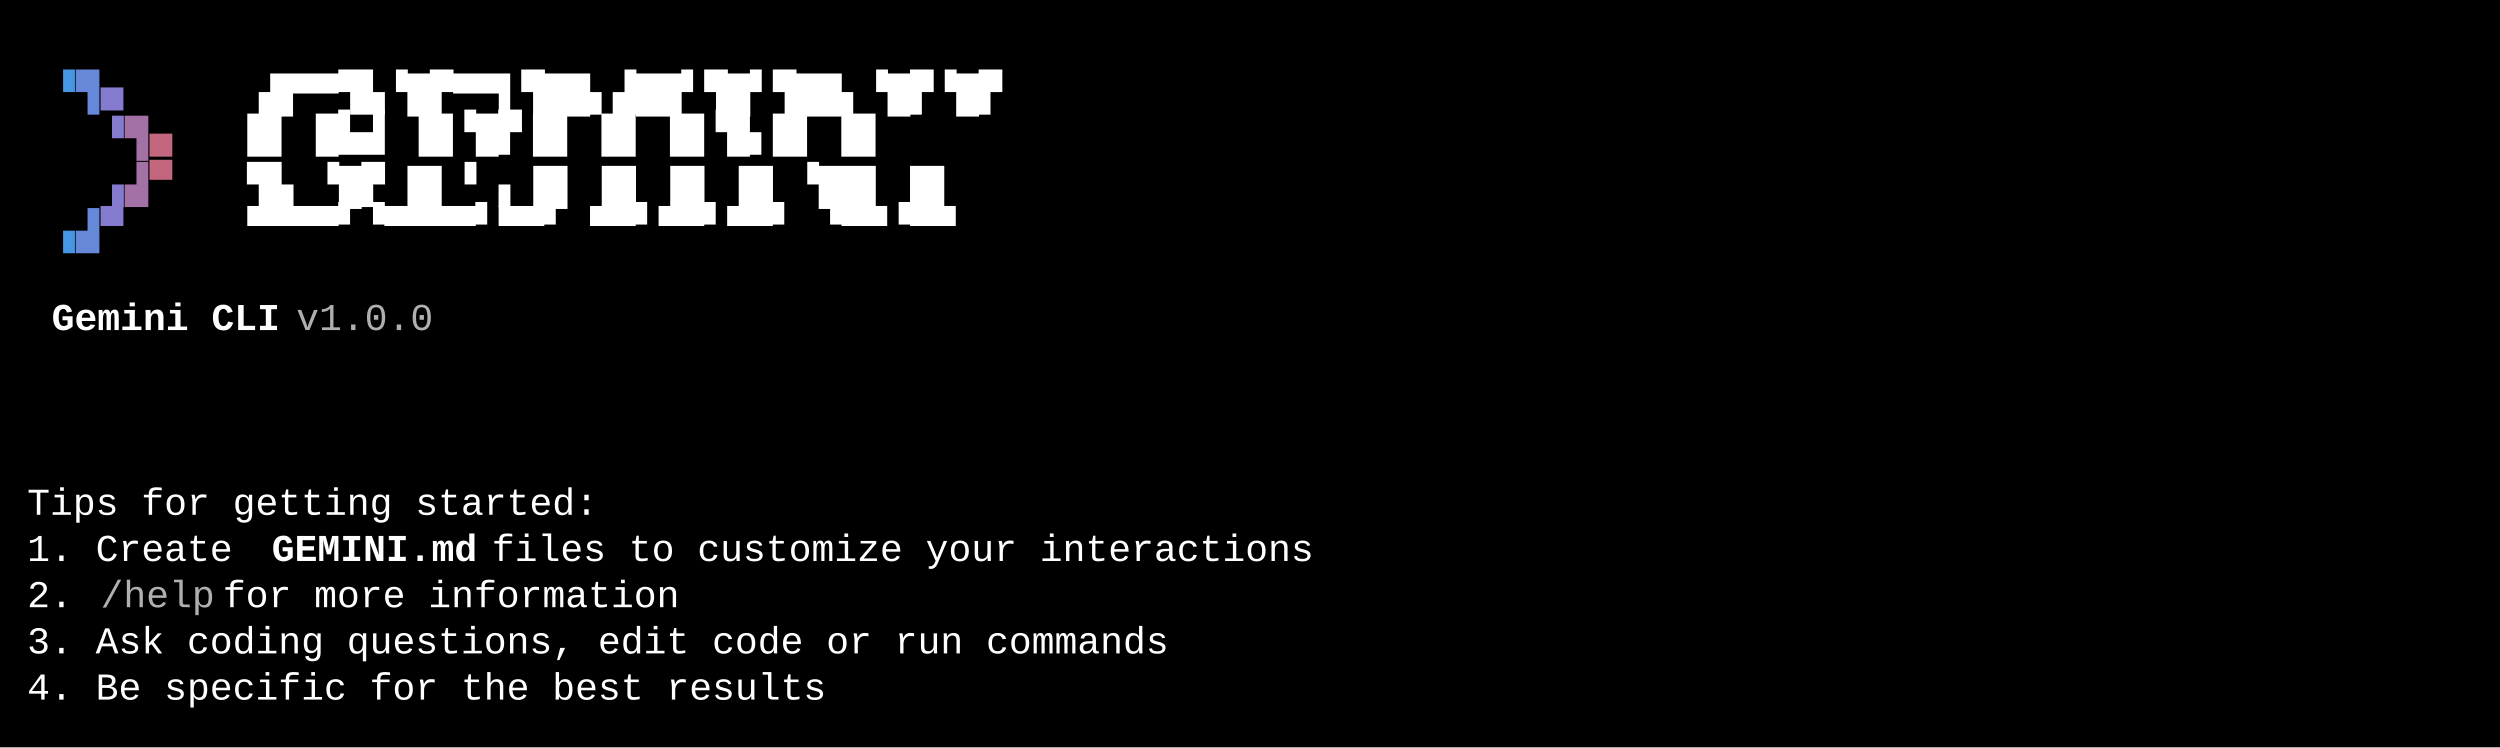
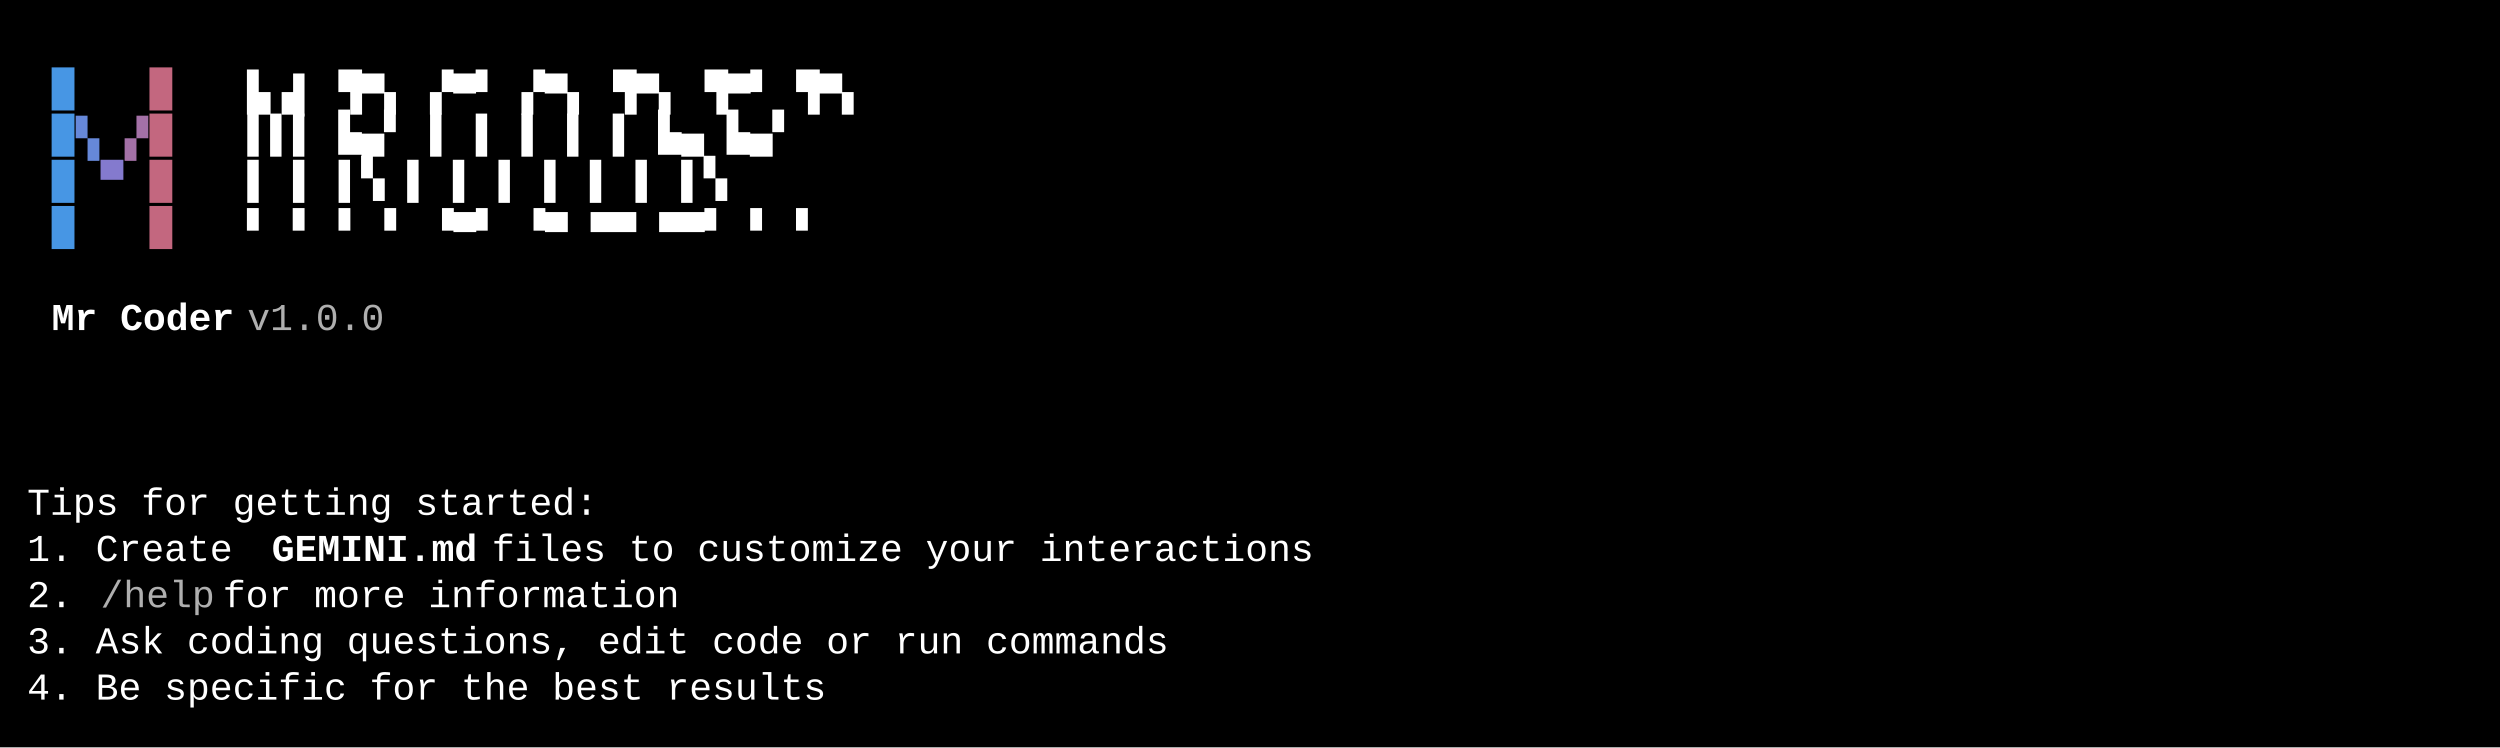
<svg xmlns="http://www.w3.org/2000/svg" width="920" height="275" viewBox="0 0 920 275">
  <style>
    text { font-family: Consolas, "Courier New", monospace; font-size: 14px; dominant-baseline: text-before-edge; white-space: pre; }
  </style>
  <rect width="920" height="275" fill="#000000" />
  <g transform="translate(10, 10)">
-     <text x="9" y="19" fill="#4796e4" textLength="9" lengthAdjust="spacingAndGlyphs">▝</text>
-     <text x="18" y="19" fill="#6688d9" textLength="9" lengthAdjust="spacingAndGlyphs">▜</text>
-     <text x="27" y="19" fill="#847ace" textLength="9" lengthAdjust="spacingAndGlyphs">▄</text>
-     <text x="81" y="19" fill="#ffffff" textLength="297" lengthAdjust="spacingAndGlyphs">▗█▀▀▜▙▝█▛▀▀▌▜██▖▟██▘▜█▘▜██▖▝█▛▝█▛</text>
-     <text x="27" y="36" fill="#847ace" textLength="9" lengthAdjust="spacingAndGlyphs">▝</text>
-     <text x="36" y="36" fill="#a471a7" textLength="9" lengthAdjust="spacingAndGlyphs">▜</text>
-     <text x="45" y="36" fill="#c3677f" textLength="9" lengthAdjust="spacingAndGlyphs">▄</text>
-     <text x="81" y="36" fill="#ffffff" textLength="297" lengthAdjust="spacingAndGlyphs">█▌     █▙▟  ▐█▝█▛▐█ ▐█ ▐█▝█▖█▌ █▌</text>
-     <text x="27" y="53" fill="#847ace" textLength="9" lengthAdjust="spacingAndGlyphs">▗</text>
-     <text x="36" y="53" fill="#a471a7" textLength="9" lengthAdjust="spacingAndGlyphs">▟</text>
-     <text x="45" y="53" fill="#c3677f" textLength="9" lengthAdjust="spacingAndGlyphs">▀</text>
-     <text x="81" y="53" fill="#ffffff" textLength="297" lengthAdjust="spacingAndGlyphs">▜▙ ▝█▛ █▌▝ ▖▐█   ▐█ ▐█ ▐█ ▝██▌ █▌</text>
-     <text x="9" y="70" fill="#4796e4" textLength="9" lengthAdjust="spacingAndGlyphs">▗</text>
-     <text x="18" y="70" fill="#6688d9" textLength="9" lengthAdjust="spacingAndGlyphs">▟</text>
-     <text x="27" y="70" fill="#847ace" textLength="9" lengthAdjust="spacingAndGlyphs">▀</text>
-     <text x="81" y="70" fill="#ffffff" textLength="297" lengthAdjust="spacingAndGlyphs"> ▀▀▀▀▘▝▀▀▀▀▘▀▀▘  ▀▀▘▀▀▘▀▀▘ ▝▀▀▝▀▀</text>
-     <text x="9" y="104" fill="#ffffff" textLength="90" lengthAdjust="spacingAndGlyphs" font-weight="bold">Gemini CLI</text>
-     <text x="99" y="104" fill="#afafaf" textLength="63" lengthAdjust="spacingAndGlyphs"> v1.0.0</text>
+     <text x="9" y="19" fill="#4796e4" textLength="9" lengthAdjust="spacingAndGlyphs">█</text>
+     <text x="45" y="19" fill="#c3677f" textLength="9" lengthAdjust="spacingAndGlyphs">█</text>
+     <text x="81" y="19" fill="#ffffff" textLength="279" lengthAdjust="spacingAndGlyphs">▙▗▌ ▜▀▖     ▞▀▘ ▞▀▖ ▜▀▖ ▜▀▘ ▜▀▖</text>
+     <text x="9" y="36" fill="#4796e4" textLength="9" lengthAdjust="spacingAndGlyphs">█</text>
+     <text x="18" y="36" fill="#6688d9" textLength="9" lengthAdjust="spacingAndGlyphs">▚</text>
+     <text x="36" y="36" fill="#a471a7" textLength="9" lengthAdjust="spacingAndGlyphs">▞</text>
+     <text x="45" y="36" fill="#c3677f" textLength="9" lengthAdjust="spacingAndGlyphs">█</text>
+     <text x="81" y="36" fill="#ffffff" textLength="279" lengthAdjust="spacingAndGlyphs">▌▌▌ ▙▄▘     ▌   ▌ ▌ ▌ ▌ ▙▄  ▙▄▘</text>
+     <text x="9" y="53" fill="#4796e4" textLength="9" lengthAdjust="spacingAndGlyphs">█</text>
+     <text x="27" y="53" fill="#847ace" textLength="9" lengthAdjust="spacingAndGlyphs">▀</text>
+     <text x="45" y="53" fill="#c3677f" textLength="9" lengthAdjust="spacingAndGlyphs">█</text>
+     <text x="81" y="53" fill="#ffffff" textLength="270" lengthAdjust="spacingAndGlyphs">▌ ▌ ▌▚      ▌   ▌ ▌ ▌ ▌ ▌   ▌▚</text>
+     <text x="9" y="70" fill="#4796e4" textLength="9" lengthAdjust="spacingAndGlyphs">█</text>
+     <text x="45" y="70" fill="#c3677f" textLength="9" lengthAdjust="spacingAndGlyphs">█</text>
+     <text x="81" y="70" fill="#ffffff" textLength="279" lengthAdjust="spacingAndGlyphs">▘ ▘ ▘ ▘     ▝▀▘ ▝▀  ▀▀  ▀▀▘ ▘ ▘</text>
+     <text x="9" y="104" fill="#ffffff" textLength="72" lengthAdjust="spacingAndGlyphs" font-weight="bold">Mr Coder</text>
+     <text x="81" y="104" fill="#afafaf" textLength="63" lengthAdjust="spacingAndGlyphs"> v1.0.0</text>
    <text x="0" y="172" fill="#ffffff" textLength="225" lengthAdjust="spacingAndGlyphs">Tips for getting started:</text>
    <text x="0" y="189" fill="#ffffff" textLength="90" lengthAdjust="spacingAndGlyphs">1. Create </text>
    <text x="90" y="189" fill="#ffffff" textLength="81" lengthAdjust="spacingAndGlyphs" font-weight="bold">GEMINI.md</text>
    <text x="171" y="189" fill="#ffffff" textLength="333" lengthAdjust="spacingAndGlyphs"> files to customize your interactions</text>
    <text x="0" y="206" fill="#ffffff" textLength="27" lengthAdjust="spacingAndGlyphs">2. </text>
    <text x="27" y="206" fill="#afafaf" textLength="45" lengthAdjust="spacingAndGlyphs">/help</text>
    <text x="72" y="206" fill="#ffffff" textLength="189" lengthAdjust="spacingAndGlyphs"> for more information</text>
    <text x="0" y="223" fill="#ffffff" textLength="450" lengthAdjust="spacingAndGlyphs">3. Ask coding questions, edit code or run commands</text>
    <text x="0" y="240" fill="#ffffff" textLength="315" lengthAdjust="spacingAndGlyphs">4. Be specific for the best results</text>
  </g>
</svg>
